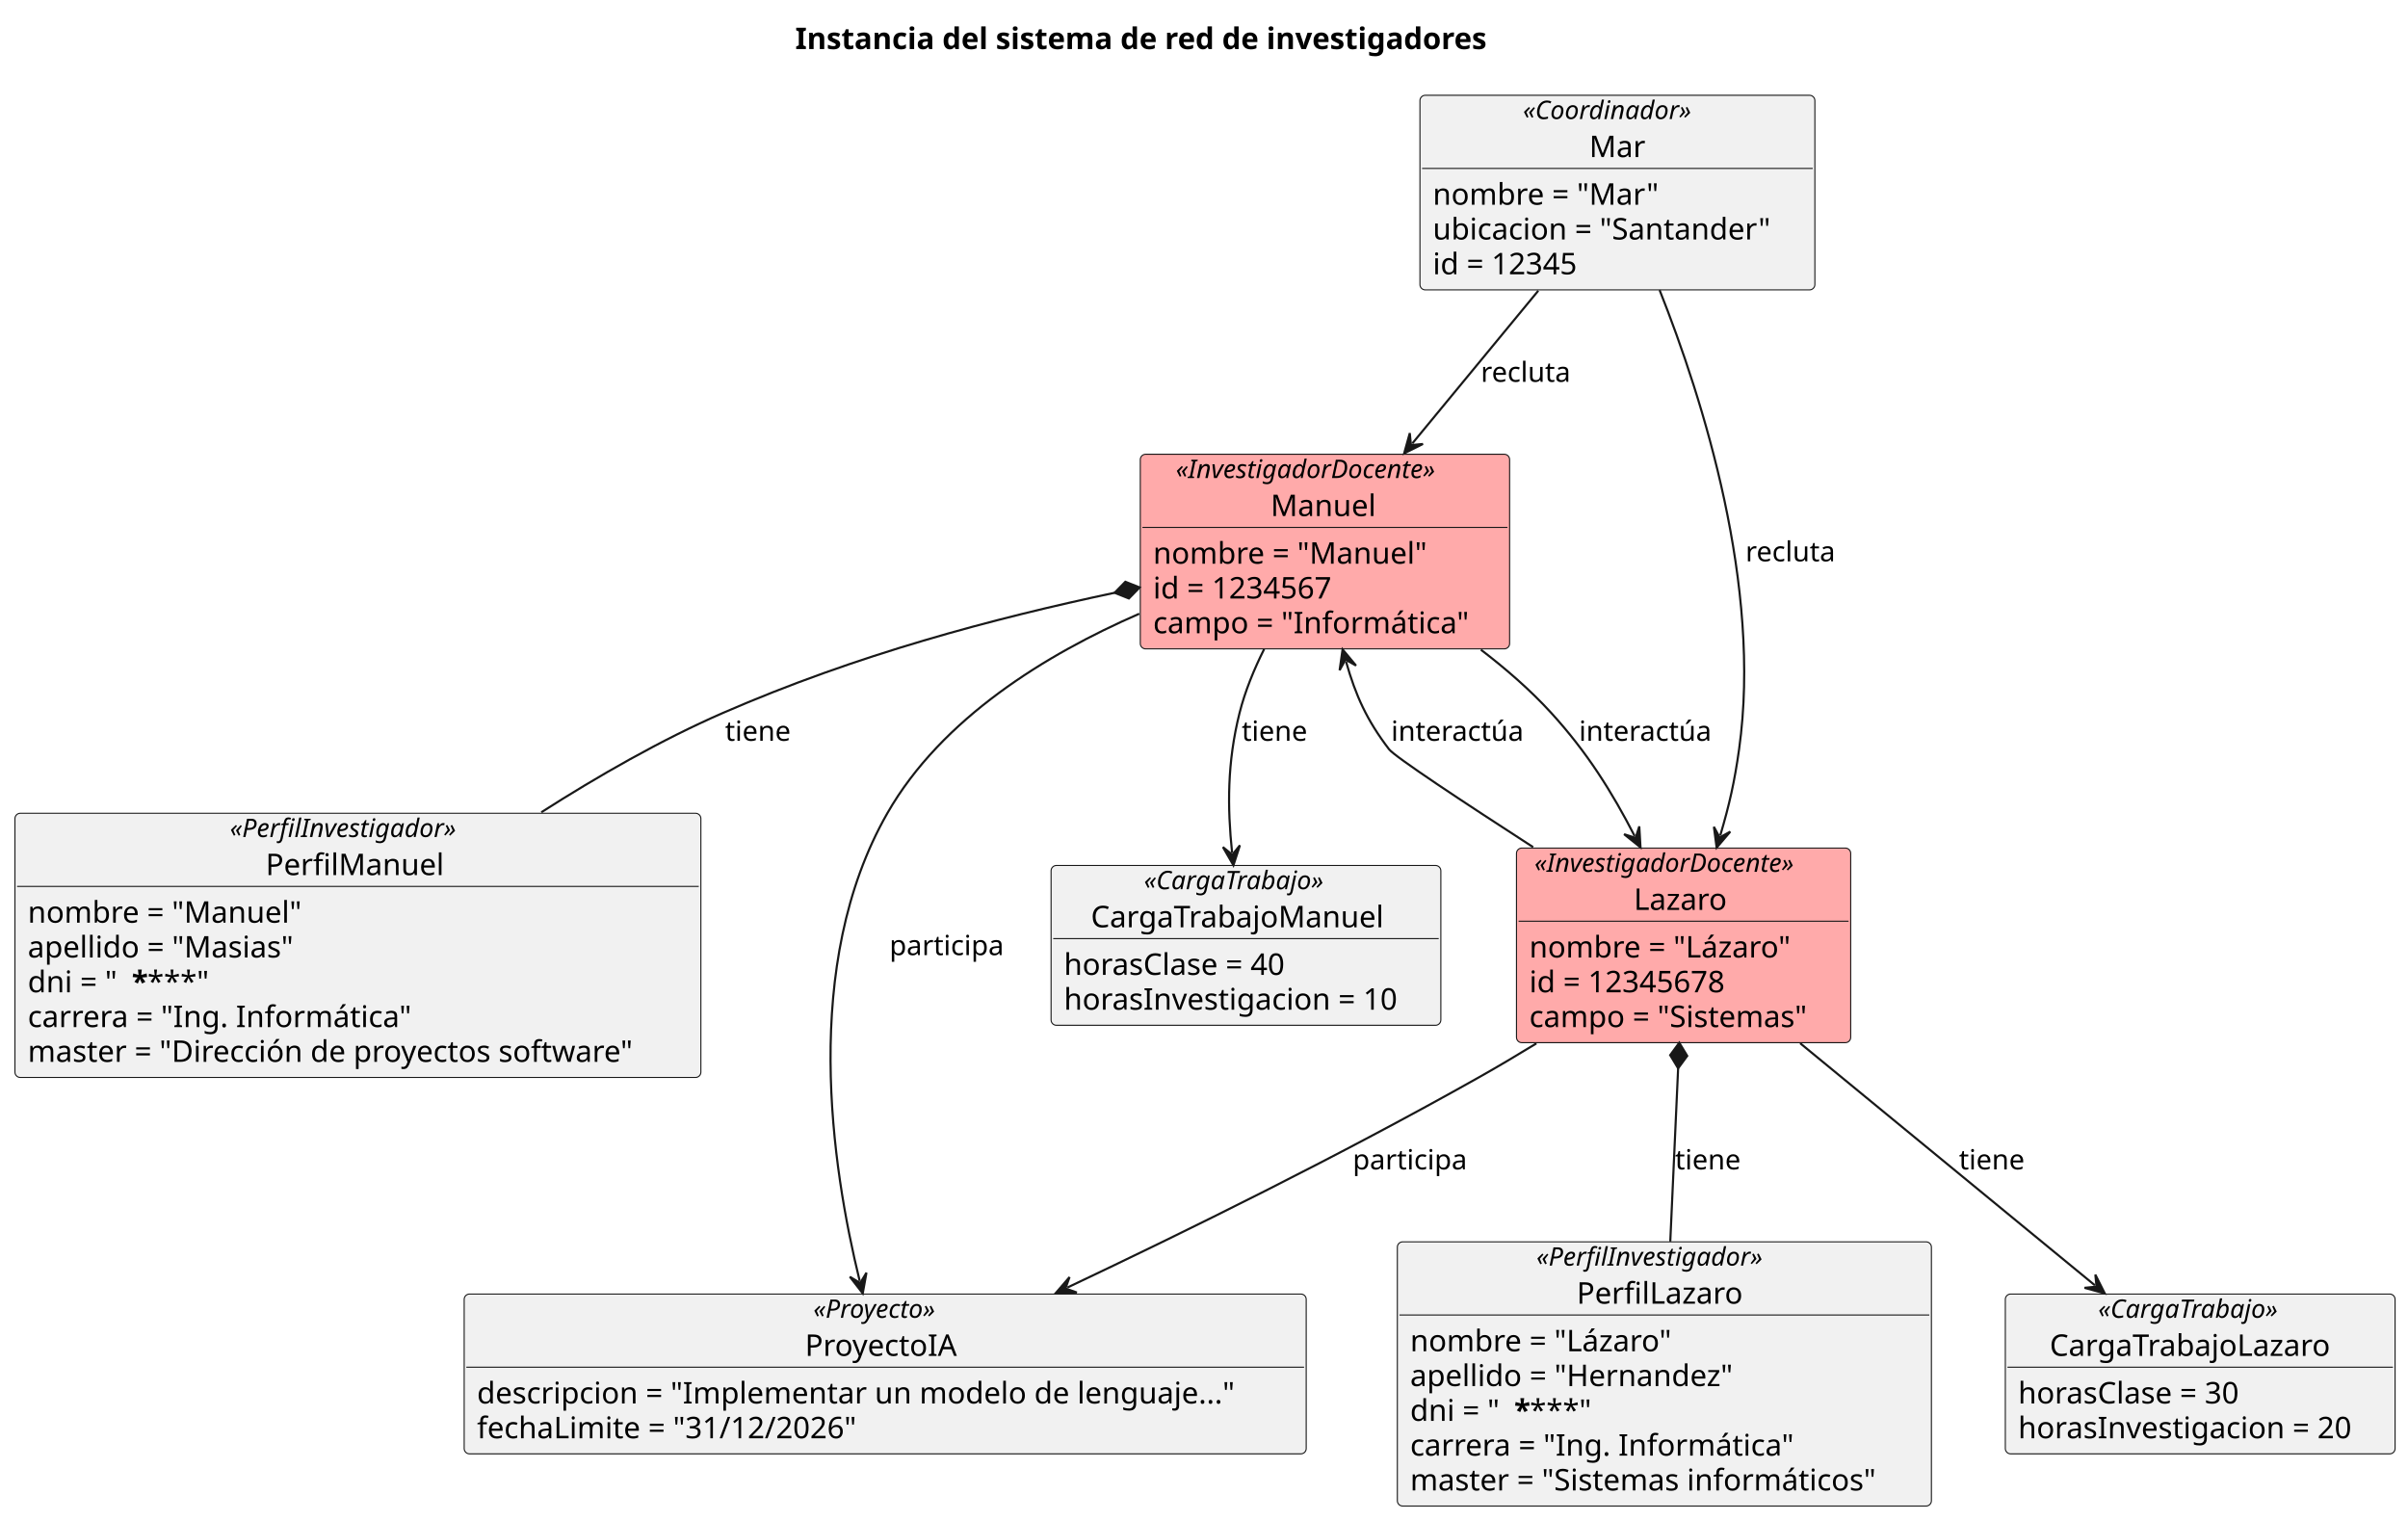
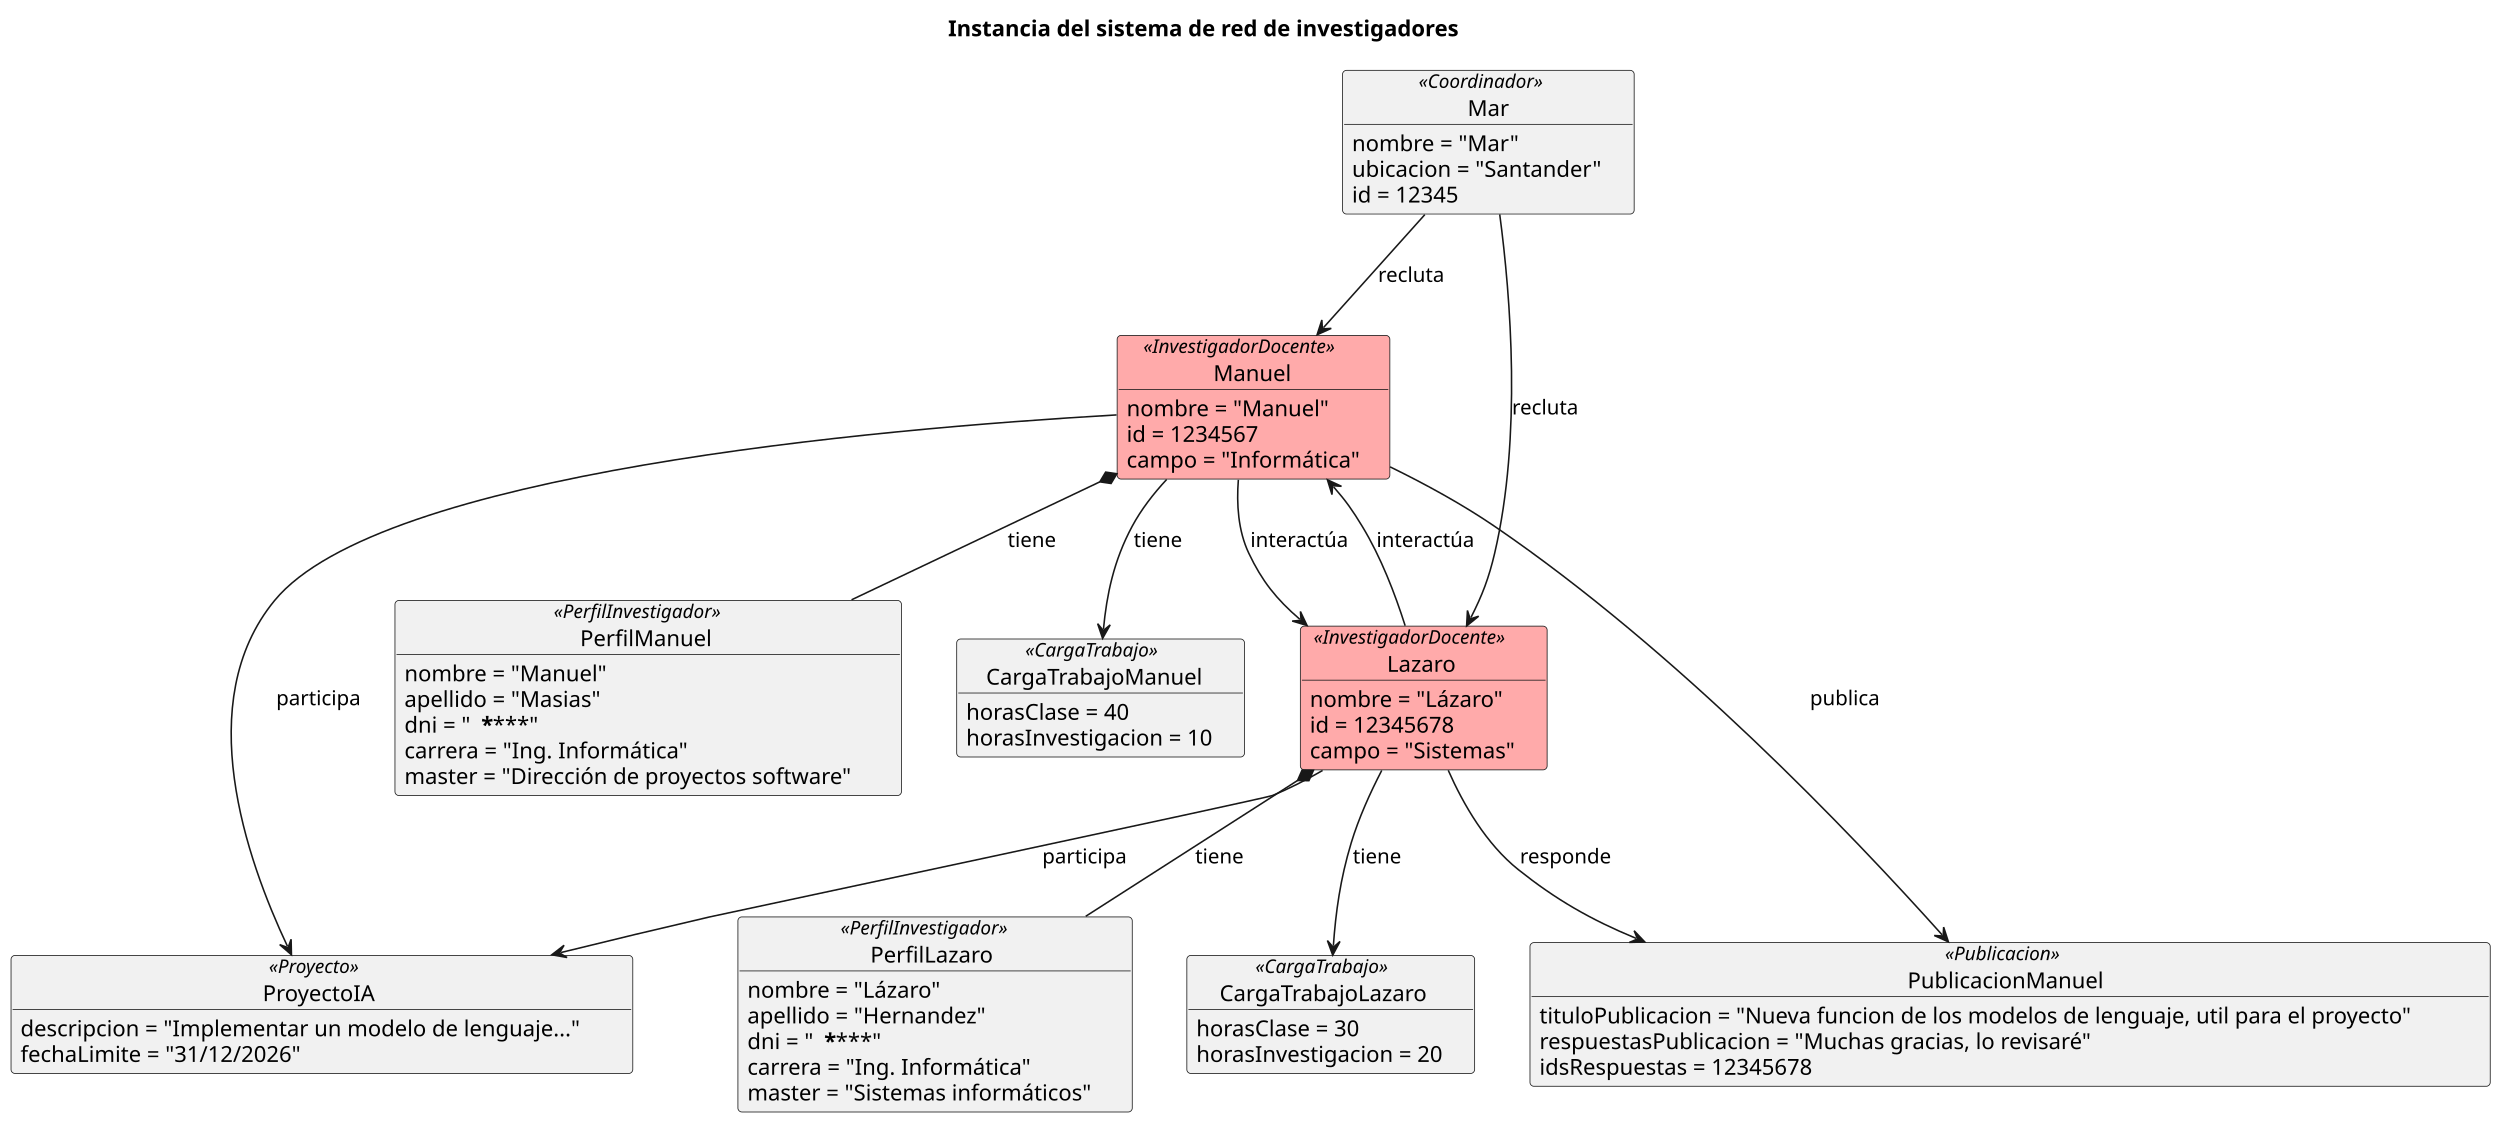
- <svg xmlns="http://www.w3.org/2000/svg" contentStyleType="text/css" data-diagram-type="CLASS" height="712px" preserveAspectRatio="none" style="width:1128px;height:712px;background:#FFFFFF;" version="1.1" viewBox="0 0 1128 712" width="1128px" zoomAndPan="magnify">
+ <svg xmlns="http://www.w3.org/2000/svg" contentStyleType="text/css" data-diagram-type="CLASS" height="712px" preserveAspectRatio="none" style="width:1586px;height:712px;background:#FFFFFF;" version="1.1" viewBox="0 0 1586 712" width="1586px" zoomAndPan="magnify">
  <defs />
  <g>
    <g class="title" data-source-line="1">
-       <text fill="#000000" font-family="sans-serif" font-size="14" font-weight="bold" lengthAdjust="spacing" textLength="369.913" x="372.517" y="22.995">Instancia del sistema de red de investigadores</text>
+       <text fill="#000000" font-family="sans-serif" font-size="14" font-weight="bold" lengthAdjust="spacing" textLength="369.913" x="601.447" y="22.995">Instancia del sistema de red de investigadores</text>
    </g>
    <g class="entity" data-entity="Mar" data-source-line="3" data-uid="ent0002" id="entity_Mar">
-       <rect fill="#F1F1F1" height="91.156" rx="2.5" ry="2.5" style="stroke:#181818;stroke-width:0.5;" width="184.997" x="665.16" y="44.627" />
-       <text fill="#000000" font-family="sans-serif" font-size="12" font-style="italic" lengthAdjust="spacing" textLength="88.482" x="713.417" y="55.766">«Coordinador»</text>
-       <text fill="#000000" font-family="sans-serif" font-size="14" lengthAdjust="spacing" textLength="26.414" x="744.452" y="73.591">Mar</text>
-       <line style="stroke:#181818;stroke-width:0.5;" x1="666.16" x2="849.157" y1="78.893" y2="78.893" />
-       <text fill="#000000" font-family="sans-serif" font-size="14" lengthAdjust="spacing" textLength="114.256" x="671.16" y="95.888">nombre = "Mar"</text>
-       <text fill="#000000" font-family="sans-serif" font-size="14" lengthAdjust="spacing" textLength="172.997" x="671.16" y="112.185">ubicacion = "Santander"</text>
-       <text fill="#000000" font-family="sans-serif" font-size="14" lengthAdjust="spacing" textLength="77.943" x="671.16" y="128.481">id = 12345</text>
+       <rect fill="#F1F1F1" height="91.156" rx="2.5" ry="2.5" style="stroke:#181818;stroke-width:0.5;" width="184.997" x="851.72" y="44.627" />
+       <text fill="#000000" font-family="sans-serif" font-size="12" font-style="italic" lengthAdjust="spacing" textLength="88.482" x="899.977" y="55.766">«Coordinador»</text>
+       <text fill="#000000" font-family="sans-serif" font-size="14" lengthAdjust="spacing" textLength="26.414" x="931.011" y="73.591">Mar</text>
+       <line style="stroke:#181818;stroke-width:0.5;" x1="852.72" x2="1035.717" y1="78.893" y2="78.893" />
+       <text fill="#000000" font-family="sans-serif" font-size="14" lengthAdjust="spacing" textLength="114.256" x="857.72" y="95.888">nombre = "Mar"</text>
+       <text fill="#000000" font-family="sans-serif" font-size="14" lengthAdjust="spacing" textLength="172.997" x="857.72" y="112.185">ubicacion = "Santander"</text>
+       <text fill="#000000" font-family="sans-serif" font-size="14" lengthAdjust="spacing" textLength="77.943" x="857.72" y="128.481">id = 12345</text>
    </g>
    <g class="entity" data-entity="Manuel" data-source-line="9" data-uid="ent0003" id="entity_Manuel">
-       <rect fill="#FFAAAA" height="91.156" rx="2.5" ry="2.5" style="stroke:#181818;stroke-width:0.5;" width="173" x="534.16" y="212.777" />
-       <text fill="#000000" font-family="sans-serif" font-size="12" font-style="italic" lengthAdjust="spacing" textLength="139.723" x="550.799" y="223.916">«InvestigadorDocente»</text>
-       <text fill="#000000" font-family="sans-serif" font-size="14" lengthAdjust="spacing" textLength="50.907" x="595.206" y="241.741">Manuel</text>
-       <line style="stroke:#181818;stroke-width:0.5;" x1="535.16" x2="706.16" y1="247.043" y2="247.043" />
-       <text fill="#000000" font-family="sans-serif" font-size="14" lengthAdjust="spacing" textLength="138.749" x="540.16" y="264.038">nombre = "Manuel"</text>
-       <text fill="#000000" font-family="sans-serif" font-size="14" lengthAdjust="spacing" textLength="95.758" x="540.16" y="280.335">id = 1234567</text>
-       <text fill="#000000" font-family="sans-serif" font-size="14" lengthAdjust="spacing" textLength="161" x="540.16" y="296.631">campo = "Informática"</text>
+       <rect fill="#FFAAAA" height="91.156" rx="2.5" ry="2.5" style="stroke:#181818;stroke-width:0.5;" width="173" x="708.72" y="212.777" />
+       <text fill="#000000" font-family="sans-serif" font-size="12" font-style="italic" lengthAdjust="spacing" textLength="139.723" x="725.359" y="223.916">«InvestigadorDocente»</text>
+       <text fill="#000000" font-family="sans-serif" font-size="14" lengthAdjust="spacing" textLength="50.907" x="769.766" y="241.741">Manuel</text>
+       <line style="stroke:#181818;stroke-width:0.5;" x1="709.72" x2="880.72" y1="247.043" y2="247.043" />
+       <text fill="#000000" font-family="sans-serif" font-size="14" lengthAdjust="spacing" textLength="138.749" x="714.72" y="264.038">nombre = "Manuel"</text>
+       <text fill="#000000" font-family="sans-serif" font-size="14" lengthAdjust="spacing" textLength="95.758" x="714.72" y="280.335">id = 1234567</text>
+       <text fill="#000000" font-family="sans-serif" font-size="14" lengthAdjust="spacing" textLength="161" x="714.72" y="296.631">campo = "Informática"</text>
    </g>
    <g class="entity" data-entity="PerfilManuel" data-source-line="15" data-uid="ent0004" id="entity_PerfilManuel">
-       <rect fill="#F1F1F1" height="123.75" rx="2.5" ry="2.5" style="stroke:#181818;stroke-width:0.5;" width="321.319" x="7" y="380.937" />
-       <text fill="#000000" font-family="sans-serif" font-size="12" font-style="italic" lengthAdjust="spacing" textLength="119.912" x="107.704" y="392.076">«PerfilInvestigador»</text>
-       <text fill="#000000" font-family="sans-serif" font-size="14" lengthAdjust="spacing" textLength="86.427" x="124.446" y="409.901">PerfilManuel</text>
-       <line style="stroke:#181818;stroke-width:0.5;" x1="8" x2="327.319" y1="415.203" y2="415.203" />
-       <text fill="#000000" font-family="sans-serif" font-size="14" lengthAdjust="spacing" textLength="138.749" x="13" y="432.198">nombre = "Manuel"</text>
-       <text fill="#000000" font-family="sans-serif" font-size="14" lengthAdjust="spacing" textLength="136.425" x="13" y="448.495">apellido = "Masias"</text>
-       <text fill="#000000" font-family="sans-serif" font-size="14" lengthAdjust="spacing" textLength="48.72" x="13" y="464.791">dni = "</text>
-       <text fill="#000000" font-family="sans-serif" font-size="14" font-weight="bold" lengthAdjust="spacing" textLength="7.321" x="61.72" y="464.791">*</text>
-       <text fill="#000000" font-family="sans-serif" font-size="14" lengthAdjust="spacing" textLength="27.439" x="69.041" y="464.791">***"</text>
-       <text fill="#000000" font-family="sans-serif" font-size="14" lengthAdjust="spacing" textLength="195.159" x="13" y="481.088">carrera = "Ing. Informática"</text>
-       <text fill="#000000" font-family="sans-serif" font-size="14" lengthAdjust="spacing" textLength="309.319" x="13" y="497.385">master = "Dirección de proyectos software"</text>
+       <rect fill="#F1F1F1" height="123.75" rx="2.5" ry="2.5" style="stroke:#181818;stroke-width:0.5;" width="321.319" x="250.56" y="380.937" />
+       <text fill="#000000" font-family="sans-serif" font-size="12" font-style="italic" lengthAdjust="spacing" textLength="119.912" x="351.264" y="392.076">«PerfilInvestigador»</text>
+       <text fill="#000000" font-family="sans-serif" font-size="14" lengthAdjust="spacing" textLength="86.427" x="368.006" y="409.901">PerfilManuel</text>
+       <line style="stroke:#181818;stroke-width:0.5;" x1="251.56" x2="570.879" y1="415.203" y2="415.203" />
+       <text fill="#000000" font-family="sans-serif" font-size="14" lengthAdjust="spacing" textLength="138.749" x="256.56" y="432.198">nombre = "Manuel"</text>
+       <text fill="#000000" font-family="sans-serif" font-size="14" lengthAdjust="spacing" textLength="136.425" x="256.56" y="448.495">apellido = "Masias"</text>
+       <text fill="#000000" font-family="sans-serif" font-size="14" lengthAdjust="spacing" textLength="48.72" x="256.56" y="464.791">dni = "</text>
+       <text fill="#000000" font-family="sans-serif" font-size="14" font-weight="bold" lengthAdjust="spacing" textLength="7.321" x="305.28" y="464.791">*</text>
+       <text fill="#000000" font-family="sans-serif" font-size="14" lengthAdjust="spacing" textLength="27.439" x="312.601" y="464.791">***"</text>
+       <text fill="#000000" font-family="sans-serif" font-size="14" lengthAdjust="spacing" textLength="195.159" x="256.56" y="481.088">carrera = "Ing. Informática"</text>
+       <text fill="#000000" font-family="sans-serif" font-size="14" lengthAdjust="spacing" textLength="309.319" x="256.56" y="497.385">master = "Dirección de proyectos software"</text>
    </g>
    <g class="entity" data-entity="CargaTrabajoManuel" data-source-line="23" data-uid="ent0005" id="entity_CargaTrabajoManuel">
-       <rect fill="#F1F1F1" height="74.859" rx="2.5" ry="2.5" style="stroke:#181818;stroke-width:0.5;" width="182.577" x="492.37" y="405.387" />
-       <text fill="#000000" font-family="sans-serif" font-size="12" font-style="italic" lengthAdjust="spacing" textLength="95.584" x="535.867" y="416.526">«CargaTrabajo»</text>
-       <text fill="#000000" font-family="sans-serif" font-size="14" lengthAdjust="spacing" textLength="145.291" x="511.013" y="434.351">CargaTrabajoManuel</text>
-       <line style="stroke:#181818;stroke-width:0.5;" x1="493.37" x2="673.947" y1="439.653" y2="439.653" />
-       <text fill="#000000" font-family="sans-serif" font-size="14" lengthAdjust="spacing" textLength="115.664" x="498.37" y="456.648">horasClase = 40</text>
-       <text fill="#000000" font-family="sans-serif" font-size="14" lengthAdjust="spacing" textLength="170.577" x="498.37" y="472.945">horasInvestigacion = 10</text>
+       <rect fill="#F1F1F1" height="74.859" rx="2.5" ry="2.5" style="stroke:#181818;stroke-width:0.5;" width="182.577" x="606.93" y="405.387" />
+       <text fill="#000000" font-family="sans-serif" font-size="12" font-style="italic" lengthAdjust="spacing" textLength="95.584" x="650.427" y="416.526">«CargaTrabajo»</text>
+       <text fill="#000000" font-family="sans-serif" font-size="14" lengthAdjust="spacing" textLength="145.291" x="625.573" y="434.351">CargaTrabajoManuel</text>
+       <line style="stroke:#181818;stroke-width:0.5;" x1="607.93" x2="788.507" y1="439.653" y2="439.653" />
+       <text fill="#000000" font-family="sans-serif" font-size="14" lengthAdjust="spacing" textLength="115.664" x="612.93" y="456.648">horasClase = 40</text>
+       <text fill="#000000" font-family="sans-serif" font-size="14" lengthAdjust="spacing" textLength="170.577" x="612.93" y="472.945">horasInvestigacion = 10</text>
    </g>
    <g class="entity" data-entity="Lazaro" data-source-line="28" data-uid="ent0006" id="entity_Lazaro">
-       <rect fill="#FFAAAA" height="91.156" rx="2.5" ry="2.5" style="stroke:#181818;stroke-width:0.5;" width="156.56" x="710.38" y="397.237" />
-       <text fill="#000000" font-family="sans-serif" font-size="12" font-style="italic" lengthAdjust="spacing" textLength="139.723" x="718.798" y="408.376">«InvestigadorDocente»</text>
-       <text fill="#000000" font-family="sans-serif" font-size="14" lengthAdjust="spacing" textLength="46.628" x="765.346" y="426.201">Lazaro</text>
-       <line style="stroke:#181818;stroke-width:0.5;" x1="711.38" x2="865.94" y1="431.503" y2="431.503" />
-       <text fill="#000000" font-family="sans-serif" font-size="14" lengthAdjust="spacing" textLength="134.47" x="716.38" y="448.498">nombre = "Lázaro"</text>
-       <text fill="#000000" font-family="sans-serif" font-size="14" lengthAdjust="spacing" textLength="104.665" x="716.38" y="464.795">id = 12345678</text>
-       <text fill="#000000" font-family="sans-serif" font-size="14" lengthAdjust="spacing" textLength="144.56" x="716.38" y="481.091">campo = "Sistemas"</text>
+       <rect fill="#FFAAAA" height="91.156" rx="2.5" ry="2.5" style="stroke:#181818;stroke-width:0.5;" width="156.56" x="824.94" y="397.237" />
+       <text fill="#000000" font-family="sans-serif" font-size="12" font-style="italic" lengthAdjust="spacing" textLength="139.723" x="833.359" y="408.376">«InvestigadorDocente»</text>
+       <text fill="#000000" font-family="sans-serif" font-size="14" lengthAdjust="spacing" textLength="46.628" x="879.906" y="426.201">Lazaro</text>
+       <line style="stroke:#181818;stroke-width:0.5;" x1="825.94" x2="980.5" y1="431.503" y2="431.503" />
+       <text fill="#000000" font-family="sans-serif" font-size="14" lengthAdjust="spacing" textLength="134.47" x="830.94" y="448.498">nombre = "Lázaro"</text>
+       <text fill="#000000" font-family="sans-serif" font-size="14" lengthAdjust="spacing" textLength="104.665" x="830.94" y="464.795">id = 12345678</text>
+       <text fill="#000000" font-family="sans-serif" font-size="14" lengthAdjust="spacing" textLength="144.56" x="830.94" y="481.091">campo = "Sistemas"</text>
    </g>
    <g class="entity" data-entity="PerfilLazaro" data-source-line="34" data-uid="ent0007" id="entity_PerfilLazaro">
-       <rect fill="#F1F1F1" height="123.75" rx="2.5" ry="2.5" style="stroke:#181818;stroke-width:0.5;" width="250.178" x="654.57" y="581.687" />
-       <text fill="#000000" font-family="sans-serif" font-size="12" font-style="italic" lengthAdjust="spacing" textLength="119.912" x="719.703" y="592.826">«PerfilInvestigador»</text>
-       <text fill="#000000" font-family="sans-serif" font-size="14" lengthAdjust="spacing" textLength="82.147" x="738.585" y="610.651">PerfilLazaro</text>
-       <line style="stroke:#181818;stroke-width:0.5;" x1="655.57" x2="903.748" y1="615.953" y2="615.953" />
-       <text fill="#000000" font-family="sans-serif" font-size="14" lengthAdjust="spacing" textLength="134.47" x="660.57" y="632.948">nombre = "Lázaro"</text>
-       <text fill="#000000" font-family="sans-serif" font-size="14" lengthAdjust="spacing" textLength="164.78" x="660.57" y="649.245">apellido = "Hernandez"</text>
-       <text fill="#000000" font-family="sans-serif" font-size="14" lengthAdjust="spacing" textLength="48.72" x="660.57" y="665.541">dni = "</text>
-       <text fill="#000000" font-family="sans-serif" font-size="14" font-weight="bold" lengthAdjust="spacing" textLength="7.321" x="709.29" y="665.541">*</text>
-       <text fill="#000000" font-family="sans-serif" font-size="14" lengthAdjust="spacing" textLength="27.439" x="716.611" y="665.541">***"</text>
-       <text fill="#000000" font-family="sans-serif" font-size="14" lengthAdjust="spacing" textLength="195.159" x="660.57" y="681.838">carrera = "Ing. Informática"</text>
-       <text fill="#000000" font-family="sans-serif" font-size="14" lengthAdjust="spacing" textLength="238.178" x="660.57" y="698.135">master = "Sistemas informáticos"</text>
+       <rect fill="#F1F1F1" height="123.75" rx="2.5" ry="2.5" style="stroke:#181818;stroke-width:0.5;" width="250.178" x="468.13" y="581.687" />
+       <text fill="#000000" font-family="sans-serif" font-size="12" font-style="italic" lengthAdjust="spacing" textLength="119.912" x="533.263" y="592.826">«PerfilInvestigador»</text>
+       <text fill="#000000" font-family="sans-serif" font-size="14" lengthAdjust="spacing" textLength="82.147" x="552.145" y="610.651">PerfilLazaro</text>
+       <line style="stroke:#181818;stroke-width:0.5;" x1="469.13" x2="717.308" y1="615.953" y2="615.953" />
+       <text fill="#000000" font-family="sans-serif" font-size="14" lengthAdjust="spacing" textLength="134.47" x="474.13" y="632.948">nombre = "Lázaro"</text>
+       <text fill="#000000" font-family="sans-serif" font-size="14" lengthAdjust="spacing" textLength="164.78" x="474.13" y="649.245">apellido = "Hernandez"</text>
+       <text fill="#000000" font-family="sans-serif" font-size="14" lengthAdjust="spacing" textLength="48.72" x="474.13" y="665.541">dni = "</text>
+       <text fill="#000000" font-family="sans-serif" font-size="14" font-weight="bold" lengthAdjust="spacing" textLength="7.321" x="522.85" y="665.541">*</text>
+       <text fill="#000000" font-family="sans-serif" font-size="14" lengthAdjust="spacing" textLength="27.439" x="530.171" y="665.541">***"</text>
+       <text fill="#000000" font-family="sans-serif" font-size="14" lengthAdjust="spacing" textLength="195.159" x="474.13" y="681.838">carrera = "Ing. Informática"</text>
+       <text fill="#000000" font-family="sans-serif" font-size="14" lengthAdjust="spacing" textLength="238.178" x="474.13" y="698.135">master = "Sistemas informáticos"</text>
    </g>
    <g class="entity" data-entity="CargaTrabajoLazaro" data-source-line="42" data-uid="ent0008" id="entity_CargaTrabajoLazaro">
-       <rect fill="#F1F1F1" height="74.859" rx="2.5" ry="2.5" style="stroke:#181818;stroke-width:0.5;" width="182.577" x="939.37" y="606.137" />
-       <text fill="#000000" font-family="sans-serif" font-size="12" font-style="italic" lengthAdjust="spacing" textLength="95.584" x="982.867" y="617.276">«CargaTrabajo»</text>
-       <text fill="#000000" font-family="sans-serif" font-size="14" lengthAdjust="spacing" textLength="141.012" x="960.153" y="635.101">CargaTrabajoLazaro</text>
-       <line style="stroke:#181818;stroke-width:0.5;" x1="940.37" x2="1120.947" y1="640.403" y2="640.403" />
-       <text fill="#000000" font-family="sans-serif" font-size="14" lengthAdjust="spacing" textLength="115.664" x="945.37" y="657.398">horasClase = 30</text>
-       <text fill="#000000" font-family="sans-serif" font-size="14" lengthAdjust="spacing" textLength="170.577" x="945.37" y="673.695">horasInvestigacion = 20</text>
+       <rect fill="#F1F1F1" height="74.859" rx="2.5" ry="2.5" style="stroke:#181818;stroke-width:0.5;" width="182.577" x="752.93" y="606.137" />
+       <text fill="#000000" font-family="sans-serif" font-size="12" font-style="italic" lengthAdjust="spacing" textLength="95.584" x="796.427" y="617.276">«CargaTrabajo»</text>
+       <text fill="#000000" font-family="sans-serif" font-size="14" lengthAdjust="spacing" textLength="141.012" x="773.713" y="635.101">CargaTrabajoLazaro</text>
+       <line style="stroke:#181818;stroke-width:0.5;" x1="753.93" x2="934.507" y1="640.403" y2="640.403" />
+       <text fill="#000000" font-family="sans-serif" font-size="14" lengthAdjust="spacing" textLength="115.664" x="758.93" y="657.398">horasClase = 30</text>
+       <text fill="#000000" font-family="sans-serif" font-size="14" lengthAdjust="spacing" textLength="170.577" x="758.93" y="673.695">horasInvestigacion = 20</text>
    </g>
    <g class="entity" data-entity="ProyectoIA" data-source-line="47" data-uid="ent0009" id="entity_ProyectoIA">
-       <rect fill="#F1F1F1" height="74.859" rx="2.5" ry="2.5" style="stroke:#181818;stroke-width:0.5;" width="394.437" x="217.44" y="606.137" />
-       <text fill="#000000" font-family="sans-serif" font-size="12" font-style="italic" lengthAdjust="spacing" textLength="67.324" x="380.996" y="617.276">«Proyecto»</text>
-       <text fill="#000000" font-family="sans-serif" font-size="14" lengthAdjust="spacing" textLength="75.12" x="377.098" y="635.101">ProyectoIA</text>
-       <line style="stroke:#181818;stroke-width:0.5;" x1="218.44" x2="610.876" y1="640.403" y2="640.403" />
-       <text fill="#000000" font-family="sans-serif" font-size="14" lengthAdjust="spacing" textLength="382.437" x="223.44" y="657.398">descripcion = "Implementar un modelo de lenguaje..."</text>
-       <text fill="#000000" font-family="sans-serif" font-size="14" lengthAdjust="spacing" textLength="196.212" x="223.44" y="673.695">fechaLimite = "31/12/2026"</text>
+       <rect fill="#F1F1F1" height="74.859" rx="2.5" ry="2.5" style="stroke:#181818;stroke-width:0.5;" width="394.437" x="7" y="606.137" />
+       <text fill="#000000" font-family="sans-serif" font-size="12" font-style="italic" lengthAdjust="spacing" textLength="67.324" x="170.556" y="617.276">«Proyecto»</text>
+       <text fill="#000000" font-family="sans-serif" font-size="14" lengthAdjust="spacing" textLength="75.12" x="166.658" y="635.101">ProyectoIA</text>
+       <line style="stroke:#181818;stroke-width:0.5;" x1="8" x2="400.437" y1="640.403" y2="640.403" />
+       <text fill="#000000" font-family="sans-serif" font-size="14" lengthAdjust="spacing" textLength="382.437" x="13" y="657.398">descripcion = "Implementar un modelo de lenguaje..."</text>
+       <text fill="#000000" font-family="sans-serif" font-size="14" lengthAdjust="spacing" textLength="196.212" x="13" y="673.695">fechaLimite = "31/12/2026"</text>
    </g>
-     <g class="link" data-entity-1="Mar" data-entity-2="Manuel" data-source-line="55" data-uid="lnk10" id="link_Mar_Manuel">
-       <path codeLine="55" d="M720.59,136.167 C701.09,159.807 681.077,184.078 661.577,207.728" fill="none" id="Mar-to-Manuel" style="stroke:#181818;stroke-width:1;" />
-       <polygon fill="#181818" points="657.76,212.357,666.572,207.958,660.941,208.499,660.399,202.868,657.76,212.357" style="stroke:#181818;stroke-width:1;" />
-       <text fill="#000000" font-family="sans-serif" font-size="13" lengthAdjust="spacing" textLength="45.405" x="693.66" y="178.844">recluta</text>
+     <g class="entity" data-entity="PublicacionManuel" data-source-line="52" data-uid="ent0010" id="entity_PublicacionManuel">
+       <rect fill="#F1F1F1" height="91.156" rx="2.5" ry="2.5" style="stroke:#181818;stroke-width:0.5;" width="609.188" x="970.62" y="597.987" />
+       <text fill="#000000" font-family="sans-serif" font-size="12" font-style="italic" lengthAdjust="spacing" textLength="82.641" x="1233.893" y="609.126">«Publicacion»</text>
+       <text fill="#000000" font-family="sans-serif" font-size="14" lengthAdjust="spacing" textLength="130.19" x="1210.119" y="626.951">PublicacionManuel</text>
+       <line style="stroke:#181818;stroke-width:0.5;" x1="971.62" x2="1578.807" y1="632.253" y2="632.253" />
+       <text fill="#000000" font-family="sans-serif" font-size="14" lengthAdjust="spacing" textLength="597.188" x="976.62" y="649.248">tituloPublicacion = "Nueva funcion de los modelos de lenguaje, util para el proyecto"</text>
+       <text fill="#000000" font-family="sans-serif" font-size="14" lengthAdjust="spacing" textLength="380.604" x="976.62" y="665.545">respuestasPublicacion = "Muchas gracias, lo revisaré"</text>
+       <text fill="#000000" font-family="sans-serif" font-size="14" lengthAdjust="spacing" textLength="192.623" x="976.62" y="681.841">idsRespuestas = 12345678</text>
    </g>
-     <g class="link" data-entity-1="Mar" data-entity-2="Lazaro" data-source-line="56" data-uid="lnk11" id="link_Mar_Lazaro">
-       <path codeLine="56" d="M777.42,135.867 C797.85,187.317 825.37,274.587 814.66,350.937 C812.52,366.217 810.144,376.774 805.844,391.294" fill="none" id="Mar-to-Lazaro" style="stroke:#181818;stroke-width:1;" />
-       <polygon fill="#181818" points="804.14,397.047,810.531,389.553,805.56,392.253,802.86,387.282,804.14,397.047" style="stroke:#181818;stroke-width:1;" />
-       <text fill="#000000" font-family="sans-serif" font-size="13" lengthAdjust="spacing" textLength="45.405" x="817.66" y="262.924">recluta</text>
+     <g class="link" data-entity-1="Mar" data-entity-2="Manuel" data-link-type="dependency" data-source-line="61" data-uid="lnk11" id="link_Mar_Manuel">
+       <path codeLine="61" d="M903.9,136.167 C882.7,159.807 860.786,184.24 839.576,207.89" fill="none" id="Mar-to-Manuel" style="stroke:#181818;stroke-width:1;" />
+       <polygon fill="#181818" points="835.57,212.357,844.557,208.327,838.908,208.635,838.601,202.986,835.57,212.357" style="stroke:#181818;stroke-width:1;" />
+       <text fill="#000000" font-family="sans-serif" font-size="13" lengthAdjust="spacing" textLength="45.405" x="874.22" y="178.844">recluta</text>
    </g>
-     <g class="link" data-entity-1="Manuel" data-entity-2="Lazaro" data-source-line="58" data-uid="lnk12" id="link_Manuel_Lazaro">
-       <path codeLine="58" d="M693.72,304.337 C705.47,313.317 716.95,323.297 726.66,333.937 C743.55,352.447 755.112,370.993 765.722,391.583" fill="none" id="Manuel-to-Lazaro" style="stroke:#181818;stroke-width:1;" />
-       <polygon fill="#181818" points="768.47,396.917,767.903,387.084,766.18,392.472,760.792,390.749,768.47,396.917" style="stroke:#181818;stroke-width:1;" />
-       <text fill="#000000" font-family="sans-serif" font-size="13" lengthAdjust="spacing" textLength="66.707" x="739.66" y="347.004">interactúa</text>
+     <g class="link" data-entity-1="Mar" data-entity-2="Lazaro" data-link-type="dependency" data-source-line="62" data-uid="lnk12" id="link_Mar_Lazaro">
+       <path codeLine="62" d="M951.43,136.027 C958.37,188.357 965.48,277.167 948.22,350.937 C944.53,366.707 940.404,377.531 933.144,391.781" fill="none" id="Mar-to-Lazaro" style="stroke:#181818;stroke-width:1;" />
+       <polygon fill="#181818" points="930.42,397.127,938.07,390.923,932.69,392.672,930.942,387.292,930.42,397.127" style="stroke:#181818;stroke-width:1;" />
+       <text fill="#000000" font-family="sans-serif" font-size="13" lengthAdjust="spacing" textLength="45.405" x="959.22" y="262.924">recluta</text>
    </g>
-     <g class="link" data-entity-1="Lazaro" data-entity-2="Manuel" data-source-line="59" data-uid="lnk13" id="link_Lazaro_Manuel">
-       <path codeLine="59" d="M718.18,396.807 C685.56,375.727 653.35,354.457 650.66,350.937 C640.3,337.377 635.067,325.859 630.557,309.959" fill="none" id="Lazaro-to-Manuel" style="stroke:#181818;stroke-width:1;" />
-       <polygon fill="#181818" points="628.92,304.187,627.528,313.937,630.284,308.997,635.224,311.754,628.92,304.187" style="stroke:#181818;stroke-width:1;" />
-       <text fill="#000000" font-family="sans-serif" font-size="13" lengthAdjust="spacing" textLength="66.707" x="651.66" y="347.004">interactúa</text>
+     <g class="link" data-entity-1="Manuel" data-entity-2="Lazaro" data-link-type="dependency" data-source-line="64" data-uid="lnk13" id="link_Manuel_Lazaro">
+       <path codeLine="64" d="M785.61,304.387 C784.4,319.787 785.48,336.707 792.22,350.937 C800.59,368.607 809.708,380.078 824.648,392.908" fill="none" id="Manuel-to-Lazaro" style="stroke:#181818;stroke-width:1;" />
+       <polygon fill="#181818" points="829.2,396.817,824.978,387.919,825.407,393.559,819.766,393.988,829.2,396.817" style="stroke:#181818;stroke-width:1;" />
+       <text fill="#000000" font-family="sans-serif" font-size="13" lengthAdjust="spacing" textLength="66.707" x="793.22" y="347.004">interactúa</text>
    </g>
-     <g class="link" data-entity-1="Manuel" data-entity-2="ProyectoIA" data-source-line="61" data-uid="lnk14" id="link_Manuel_ProyectoIA">
-       <path codeLine="61" d="M533.68,287.477 C490.03,306.487 441.14,336.397 415.66,380.937 C375.06,451.907 389.633,546.589 402.713,600.009" fill="none" id="Manuel-to-ProyectoIA" style="stroke:#181818;stroke-width:1;" />
-       <polygon fill="#181818" points="404.14,605.837,405.885,596.144,402.951,600.98,398.114,598.047,404.14,605.837" style="stroke:#181818;stroke-width:1;" />
-       <text fill="#000000" font-family="sans-serif" font-size="13" lengthAdjust="spacing" textLength="57.249" x="416.66" y="447.384">participa</text>
+     <g class="link" data-entity-1="Lazaro" data-entity-2="Manuel" data-link-type="dependency" data-source-line="65" data-uid="lnk14" id="link_Lazaro_Manuel">
+       <path codeLine="65" d="M891.43,396.957 C885.05,376.847 876.02,353.327 864.22,333.937 C857.98,323.687 854.135,318.148 846.055,308.888" fill="none" id="Lazaro-to-Manuel" style="stroke:#181818;stroke-width:1;" />
+       <polygon fill="#181818" points="842.11,304.367,845.013,313.778,845.397,308.134,851.041,308.518,842.11,304.367" style="stroke:#181818;stroke-width:1;" />
+       <text fill="#000000" font-family="sans-serif" font-size="13" lengthAdjust="spacing" textLength="66.707" x="873.22" y="347.004">interactúa</text>
    </g>
-     <g class="link" data-entity-1="Lazaro" data-entity-2="ProyectoIA" data-source-line="62" data-uid="lnk15" id="link_Lazaro_ProyectoIA">
-       <path codeLine="62" d="M719.71,488.747 C710.69,494.257 701.52,499.697 692.66,504.687 C627.29,541.487 556.203,576.479 500.013,603.089" fill="none" id="Lazaro-to-ProyectoIA" style="stroke:#181818;stroke-width:1;" />
-       <polygon fill="#181818" points="494.59,605.657,504.436,605.42,499.109,603.517,501.012,598.19,494.59,605.657" style="stroke:#181818;stroke-width:1;" />
-       <text fill="#000000" font-family="sans-serif" font-size="13" lengthAdjust="spacing" textLength="57.249" x="633.66" y="547.754">participa</text>
+     <g class="link" data-entity-1="Manuel" data-entity-2="ProyectoIA" data-link-type="dependency" data-source-line="67" data-uid="lnk15" id="link_Manuel_ProyectoIA">
+       <path codeLine="67" d="M708.34,263.227 C553.76,272.127 240.9,299.937 174.22,380.937 C121.33,445.177 156.255,544.878 182.335,600.288" fill="none" id="Manuel-to-ProyectoIA" style="stroke:#181818;stroke-width:1;" />
+       <polygon fill="#181818" points="184.89,605.717,184.676,595.87,182.761,601.193,177.438,599.277,184.89,605.717" style="stroke:#181818;stroke-width:1;" />
+       <text fill="#000000" font-family="sans-serif" font-size="13" lengthAdjust="spacing" textLength="57.249" x="175.22" y="447.384">participa</text>
    </g>
-     <g class="link" data-entity-1="Manuel" data-entity-2="PerfilManuel" data-source-line="64" data-uid="lnk16" id="link_Manuel_PerfilManuel">
-       <path codeLine="64" d="M522.121,277.658 C465.151,289.748 401.57,306.547 338.66,333.937 C309.7,346.547 279.96,363.627 253.58,380.467" fill="none" id="Manuel-backto-PerfilManuel" style="stroke:#181818;stroke-width:1;" />
-       <polygon fill="#181818" points="533.86,275.167,527.16,272.5,522.121,277.658,528.821,280.325,533.86,275.167" style="stroke:#181818;stroke-width:1;" />
-       <text fill="#000000" font-family="sans-serif" font-size="13" lengthAdjust="spacing" textLength="32.944" x="339.66" y="347.004">tiene</text>
+     <g class="link" data-entity-1="Lazaro" data-entity-2="ProyectoIA" data-link-type="dependency" data-source-line="68" data-uid="lnk16" id="link_Lazaro_ProyectoIA">
+       <path codeLine="68" d="M839.04,488.787 C828.72,494.757 817.9,500.307 807.22,504.687 C802.52,506.607 455.16,580.547 450.22,581.687 C417.75,589.207 388.786,596.173 355.886,604.273" fill="none" id="Lazaro-to-ProyectoIA" style="stroke:#181818;stroke-width:1;" />
+       <polygon fill="#181818" points="350.06,605.707,359.755,607.439,354.915,604.512,357.843,599.671,350.06,605.707" style="stroke:#181818;stroke-width:1;" />
+       <text fill="#000000" font-family="sans-serif" font-size="13" lengthAdjust="spacing" textLength="57.249" x="661.22" y="547.754">participa</text>
    </g>
-     <g class="link" data-entity-1="Lazaro" data-entity-2="PerfilLazaro" data-source-line="65" data-uid="lnk17" id="link_Lazaro_PerfilLazaro">
-       <path codeLine="65" d="M786.099,500.405 C784.859,527.875 783.78,551.467 782.42,581.527" fill="none" id="Lazaro-backto-PerfilLazaro" style="stroke:#181818;stroke-width:1;" />
-       <polygon fill="#181818" points="786.64,488.417,782.374,494.231,786.099,500.405,790.365,494.591,786.64,488.417" style="stroke:#181818;stroke-width:1;" />
-       <text fill="#000000" font-family="sans-serif" font-size="13" lengthAdjust="spacing" textLength="32.944" x="784.66" y="547.754">tiene</text>
+     <g class="link" data-entity-1="Manuel" data-entity-2="PerfilManuel" data-link-type="composition" data-source-line="70" data-uid="lnk17" id="link_Manuel_PerfilManuel">
+       <path codeLine="70" d="M697.721,305.686 C648.061,329.276 595.62,354.197 540.22,380.517" fill="none" id="Manuel-backto-PerfilManuel" style="stroke:#181818;stroke-width:1;" />
+       <polygon fill="#181818" points="708.56,300.537,701.424,299.498,697.721,305.686,704.857,306.724,708.56,300.537" style="stroke:#181818;stroke-width:1;" />
+       <text fill="#000000" font-family="sans-serif" font-size="13" lengthAdjust="spacing" textLength="32.944" x="639.22" y="347.004">tiene</text>
    </g>
-     <g class="link" data-entity-1="Manuel" data-entity-2="CargaTrabajoManuel" data-source-line="67" data-uid="lnk18" id="link_Manuel_CargaTrabajoManuel">
-       <path codeLine="67" d="M592.17,304.057 C587.41,313.577 583.2,323.817 580.66,333.937 C574.82,357.197 574.946,378.199 577.156,399.349" fill="none" id="Manuel-to-CargaTrabajoManuel" style="stroke:#181818;stroke-width:1;" />
-       <polygon fill="#181818" points="577.78,405.317,580.823,395.95,577.26,400.344,572.866,396.781,577.78,405.317" style="stroke:#181818;stroke-width:1;" />
-       <text fill="#000000" font-family="sans-serif" font-size="13" lengthAdjust="spacing" textLength="32.944" x="581.66" y="347.004">tiene</text>
+     <g class="link" data-entity-1="Lazaro" data-entity-2="PerfilLazaro" data-link-type="composition" data-source-line="71" data-uid="lnk18" id="link_Lazaro_PerfilLazaro">
+       <path codeLine="71" d="M823.158,495.143 C780.478,522.503 735.44,551.377 688.78,581.297" fill="none" id="Lazaro-backto-PerfilLazaro" style="stroke:#181818;stroke-width:1;" />
+       <polygon fill="#181818" points="833.26,488.667,826.05,488.538,823.158,495.143,830.367,495.272,833.26,488.667" style="stroke:#181818;stroke-width:1;" />
+       <text fill="#000000" font-family="sans-serif" font-size="13" lengthAdjust="spacing" textLength="32.944" x="758.22" y="547.754">tiene</text>
    </g>
-     <g class="link" data-entity-1="Lazaro" data-entity-2="CargaTrabajoLazaro" data-source-line="68" data-uid="lnk19" id="link_Lazaro_CargaTrabajoLazaro">
-       <path codeLine="68" d="M843.27,488.667 C886.35,524.037 941.043,568.959 981.323,602.039" fill="none" id="Lazaro-to-CargaTrabajoLazaro" style="stroke:#181818;stroke-width:1;" />
-       <polygon fill="#181818" points="985.96,605.847,981.543,597.044,982.096,602.674,976.466,603.226,985.96,605.847" style="stroke:#181818;stroke-width:1;" />
-       <text fill="#000000" font-family="sans-serif" font-size="13" lengthAdjust="spacing" textLength="32.944" x="917.66" y="547.754">tiene</text>
+     <g class="link" data-entity-1="Manuel" data-entity-2="CargaTrabajoManuel" data-link-type="dependency" data-source-line="73" data-uid="lnk19" id="link_Manuel_CargaTrabajoManuel">
+       <path codeLine="73" d="M740.14,304.157 C731.71,313.227 723.94,323.277 718.22,333.937 C706.51,355.757 702.106,377.264 700.045,399.024" fill="none" id="Manuel-to-CargaTrabajoManuel" style="stroke:#181818;stroke-width:1;" />
+       <polygon fill="#181818" points="699.48,404.997,704.31,396.414,699.951,400.019,696.346,395.66,699.48,404.997" style="stroke:#181818;stroke-width:1;" />
+       <text fill="#000000" font-family="sans-serif" font-size="13" lengthAdjust="spacing" textLength="32.944" x="719.22" y="347.004">tiene</text>
+     </g>
+     <g class="link" data-entity-1="Lazaro" data-entity-2="CargaTrabajoLazaro" data-link-type="dependency" data-source-line="74" data-uid="lnk20" id="link_Lazaro_CargaTrabajoLazaro">
+       <path codeLine="74" d="M876.58,488.747 C869.2,503.007 861.94,519.117 857.22,534.687 C850.22,557.797 847.394,578.782 845.894,599.972" fill="none" id="Lazaro-to-CargaTrabajoLazaro" style="stroke:#181818;stroke-width:1;" />
+       <polygon fill="#181818" points="845.47,605.957,850.096,597.262,845.823,600.969,842.115,596.697,845.47,605.957" style="stroke:#181818;stroke-width:1;" />
+       <text fill="#000000" font-family="sans-serif" font-size="13" lengthAdjust="spacing" textLength="32.944" x="858.22" y="547.754">tiene</text>
+     </g>
+     <g class="link" data-entity-1="Manuel" data-entity-2="PublicacionManuel" data-link-type="dependency" data-source-line="76" data-uid="lnk21" id="link_Manuel_PublicacionManuel">
+       <path codeLine="76" d="M881.85,296.167 C904.2,307.097 927.72,319.937 948.22,333.937 C1063.94,412.947 1174.145,528.429 1232.065,593.049" fill="none" id="Manuel-to-PublicacionManuel" style="stroke:#181818;stroke-width:1;" />
+       <polygon fill="#181818" points="1236.07,597.517,1233.042,588.145,1232.733,593.794,1227.084,593.485,1236.07,597.517" style="stroke:#181818;stroke-width:1;" />
+       <text fill="#000000" font-family="sans-serif" font-size="13" lengthAdjust="spacing" textLength="47.081" x="1148.22" y="447.384">publica</text>
+     </g>
+     <g class="link" data-entity-1="Lazaro" data-entity-2="PublicacionManuel" data-link-type="dependency" data-source-line="77" data-uid="lnk22" id="link_Lazaro_PublicacionManuel">
+       <path codeLine="77" d="M918.76,488.677 C928.43,510.537 942.95,535.517 963.22,551.687 C987.03,570.687 1009.144,583.417 1037.944,595.307" fill="none" id="Lazaro-to-PublicacionManuel" style="stroke:#181818;stroke-width:1;" />
+       <polygon fill="#181818" points="1043.49,597.597,1036.697,590.465,1038.868,595.689,1033.645,597.86,1043.49,597.597" style="stroke:#181818;stroke-width:1;" />
+       <text fill="#000000" font-family="sans-serif" font-size="13" lengthAdjust="spacing" textLength="60.81" x="964.22" y="547.754">responde</text>
    </g>
  </g>
</svg>
